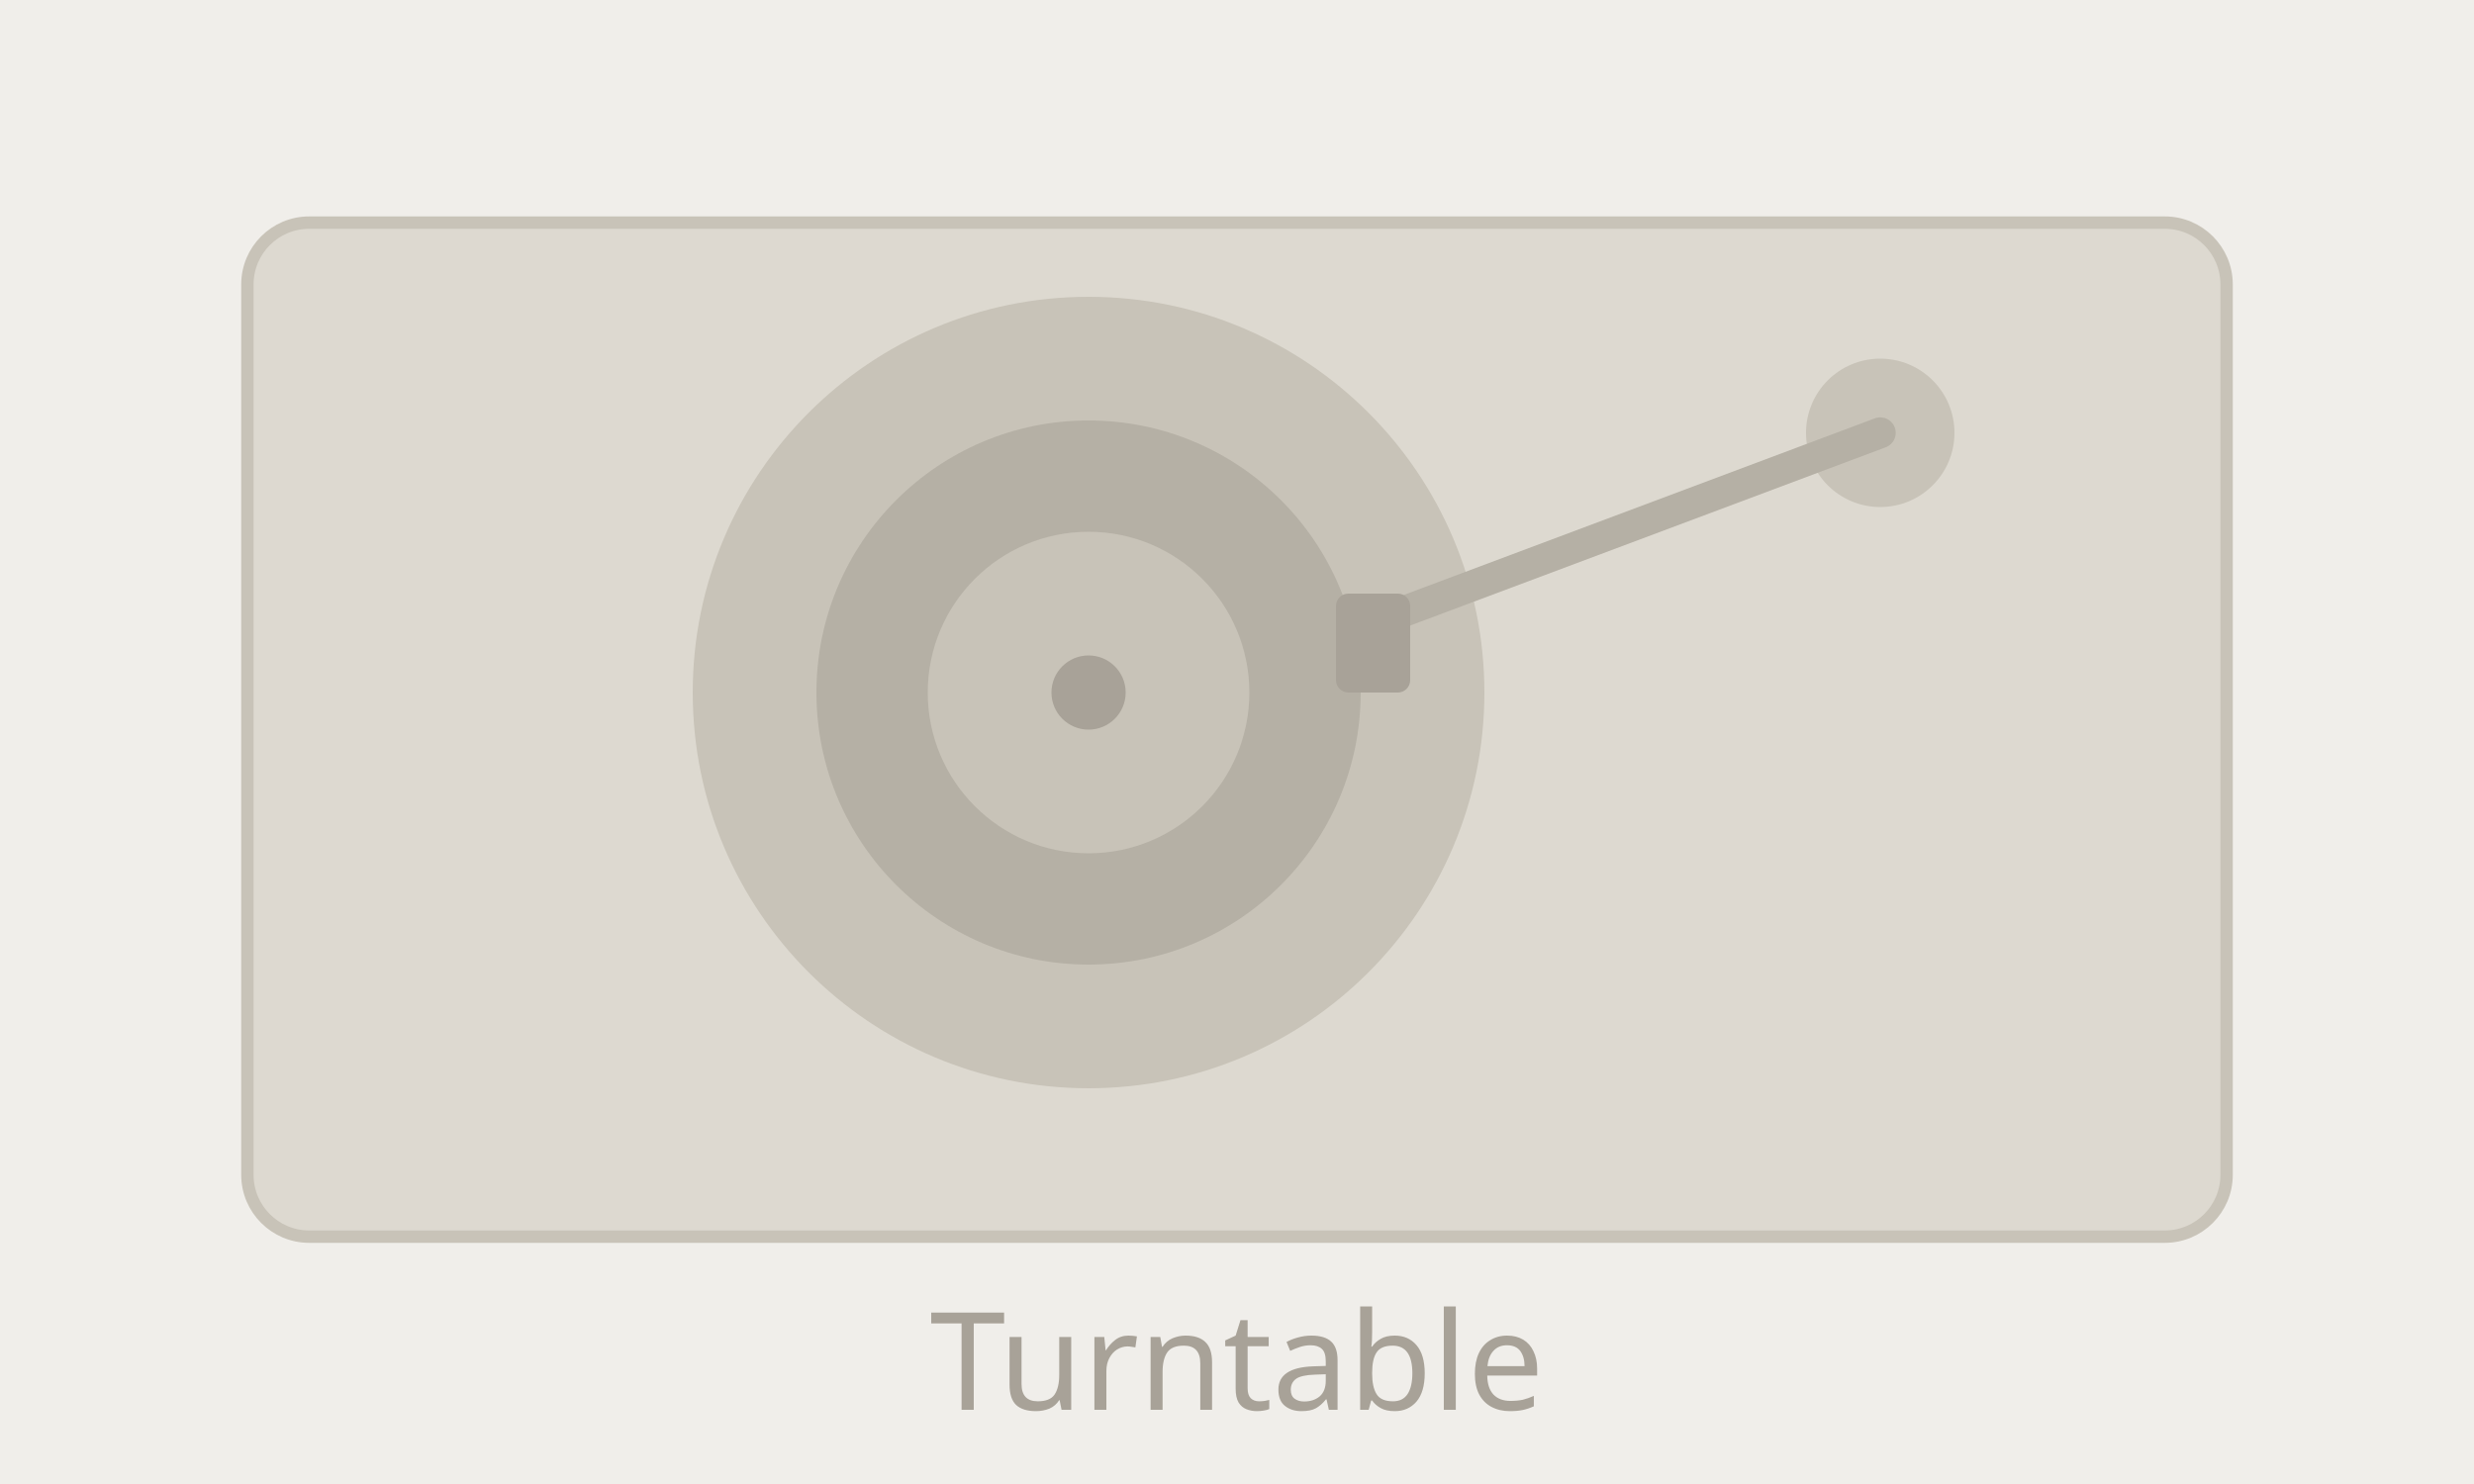
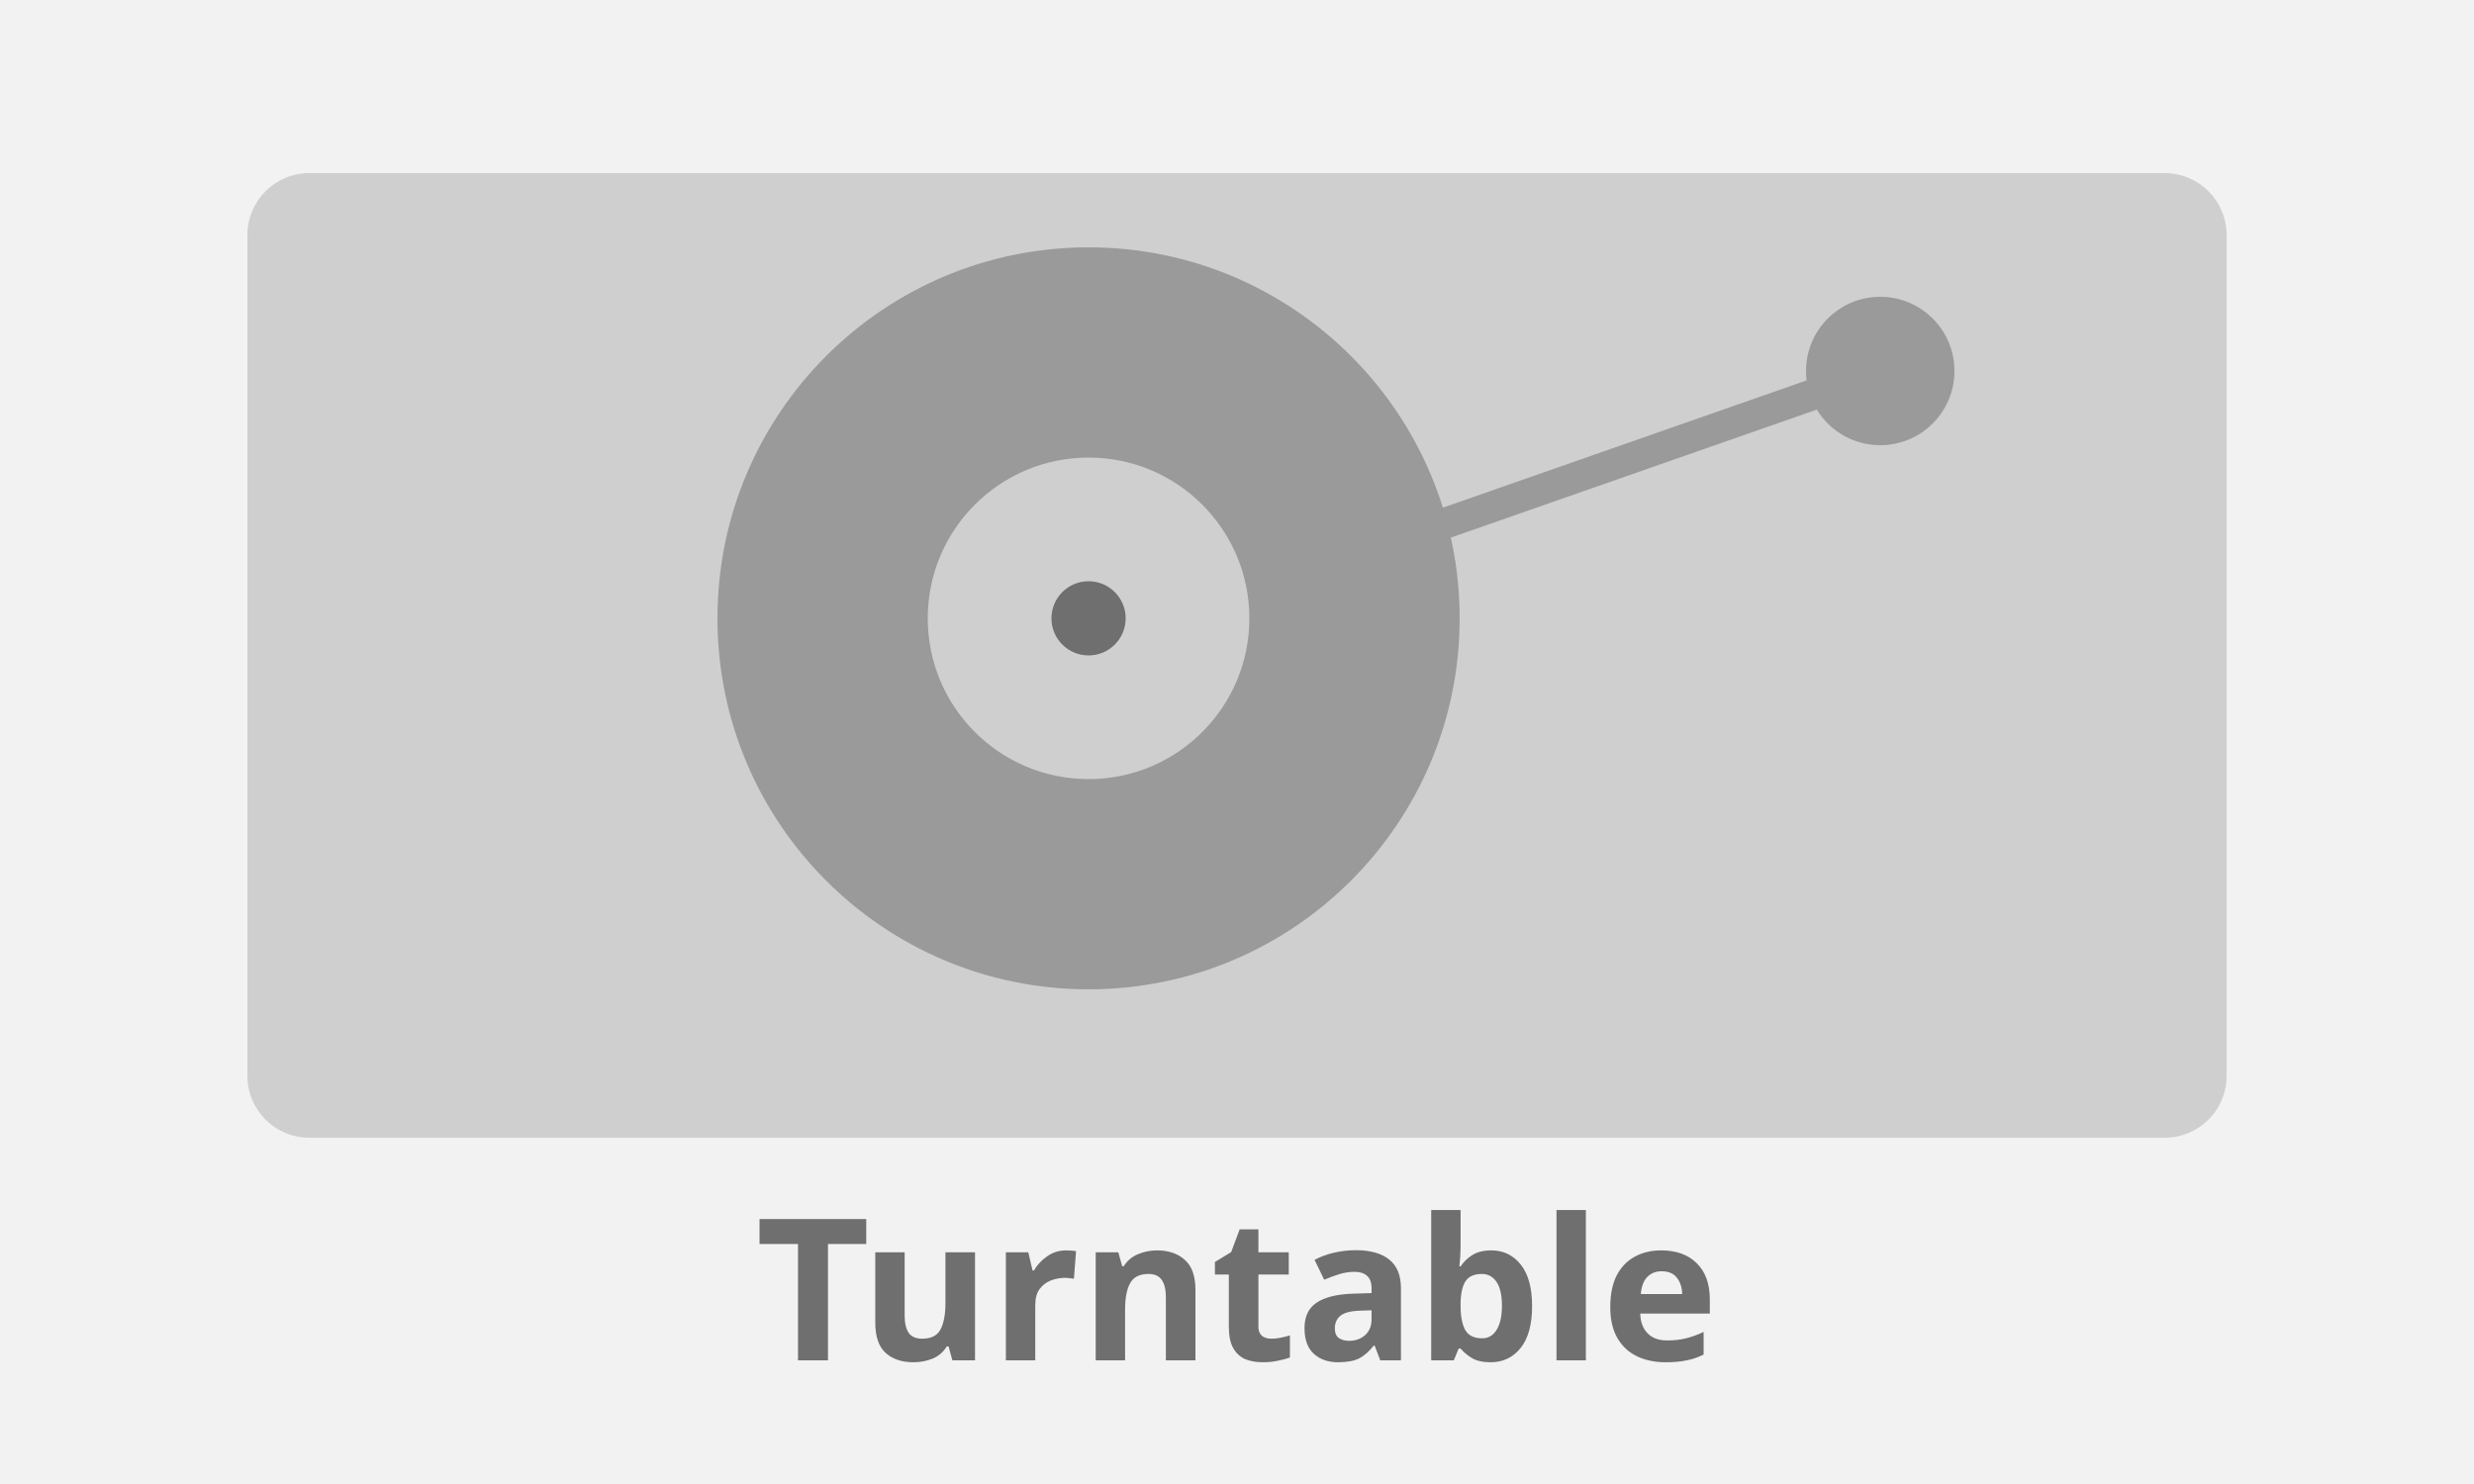
- <svg xmlns="http://www.w3.org/2000/svg" viewBox="0 0 200 120" fill="none">
-   <rect width="200" height="120" fill="#f0eeea" />
-   <rect x="20" y="18" width="160" height="82" rx="5" fill="#ddd9d0" stroke="#c8c3b8" stroke-width="1" />
-   <circle cx="88" cy="56" r="32" fill="#c8c3b8" />
-   <circle cx="88" cy="56" r="22" fill="#b5b0a5" />
-   <circle cx="88" cy="56" r="13" fill="#c8c3b8" />
-   <circle cx="88" cy="56" r="3" fill="#a8a298" />
-   <circle cx="152" cy="35" r="6" fill="#c8c3b8" />
-   <line x1="152" y1="35" x2="112" y2="50" stroke="#b5b0a5" stroke-width="2.5" stroke-linecap="round" />
-   <rect x="108" y="48" width="6" height="8" rx="1" fill="#a8a298" />
-   <text x="100" y="114" text-anchor="middle" font-family="system-ui, sans-serif" font-size="11" fill="#a8a298">Turntable</text>
+ <svg xmlns="http://www.w3.org/2000/svg" viewBox="0 0 200 120">
+   <rect width="200" height="120" fill="#f2f2f2" />
+   <rect x="20" y="14" width="160" height="78" rx="5" fill="#cfcfcf" />
+   <circle cx="88" cy="50" r="30" fill="#9a9a9a" />
+   <circle cx="88" cy="50" r="13" fill="#cfcfcf" />
+   <circle cx="88" cy="50" r="3" fill="#6f6f6f" />
+   <circle cx="152" cy="30" r="6" fill="#9a9a9a" />
+   <line x1="152" y1="30" x2="112" y2="44" stroke="#9a9a9a" stroke-width="2.5" stroke-linecap="round" />
+   <text x="100" y="110" text-anchor="middle" font-family="system-ui, sans-serif" font-size="16" font-weight="600" fill="#6f6f6f">Turntable</text>
</svg>
